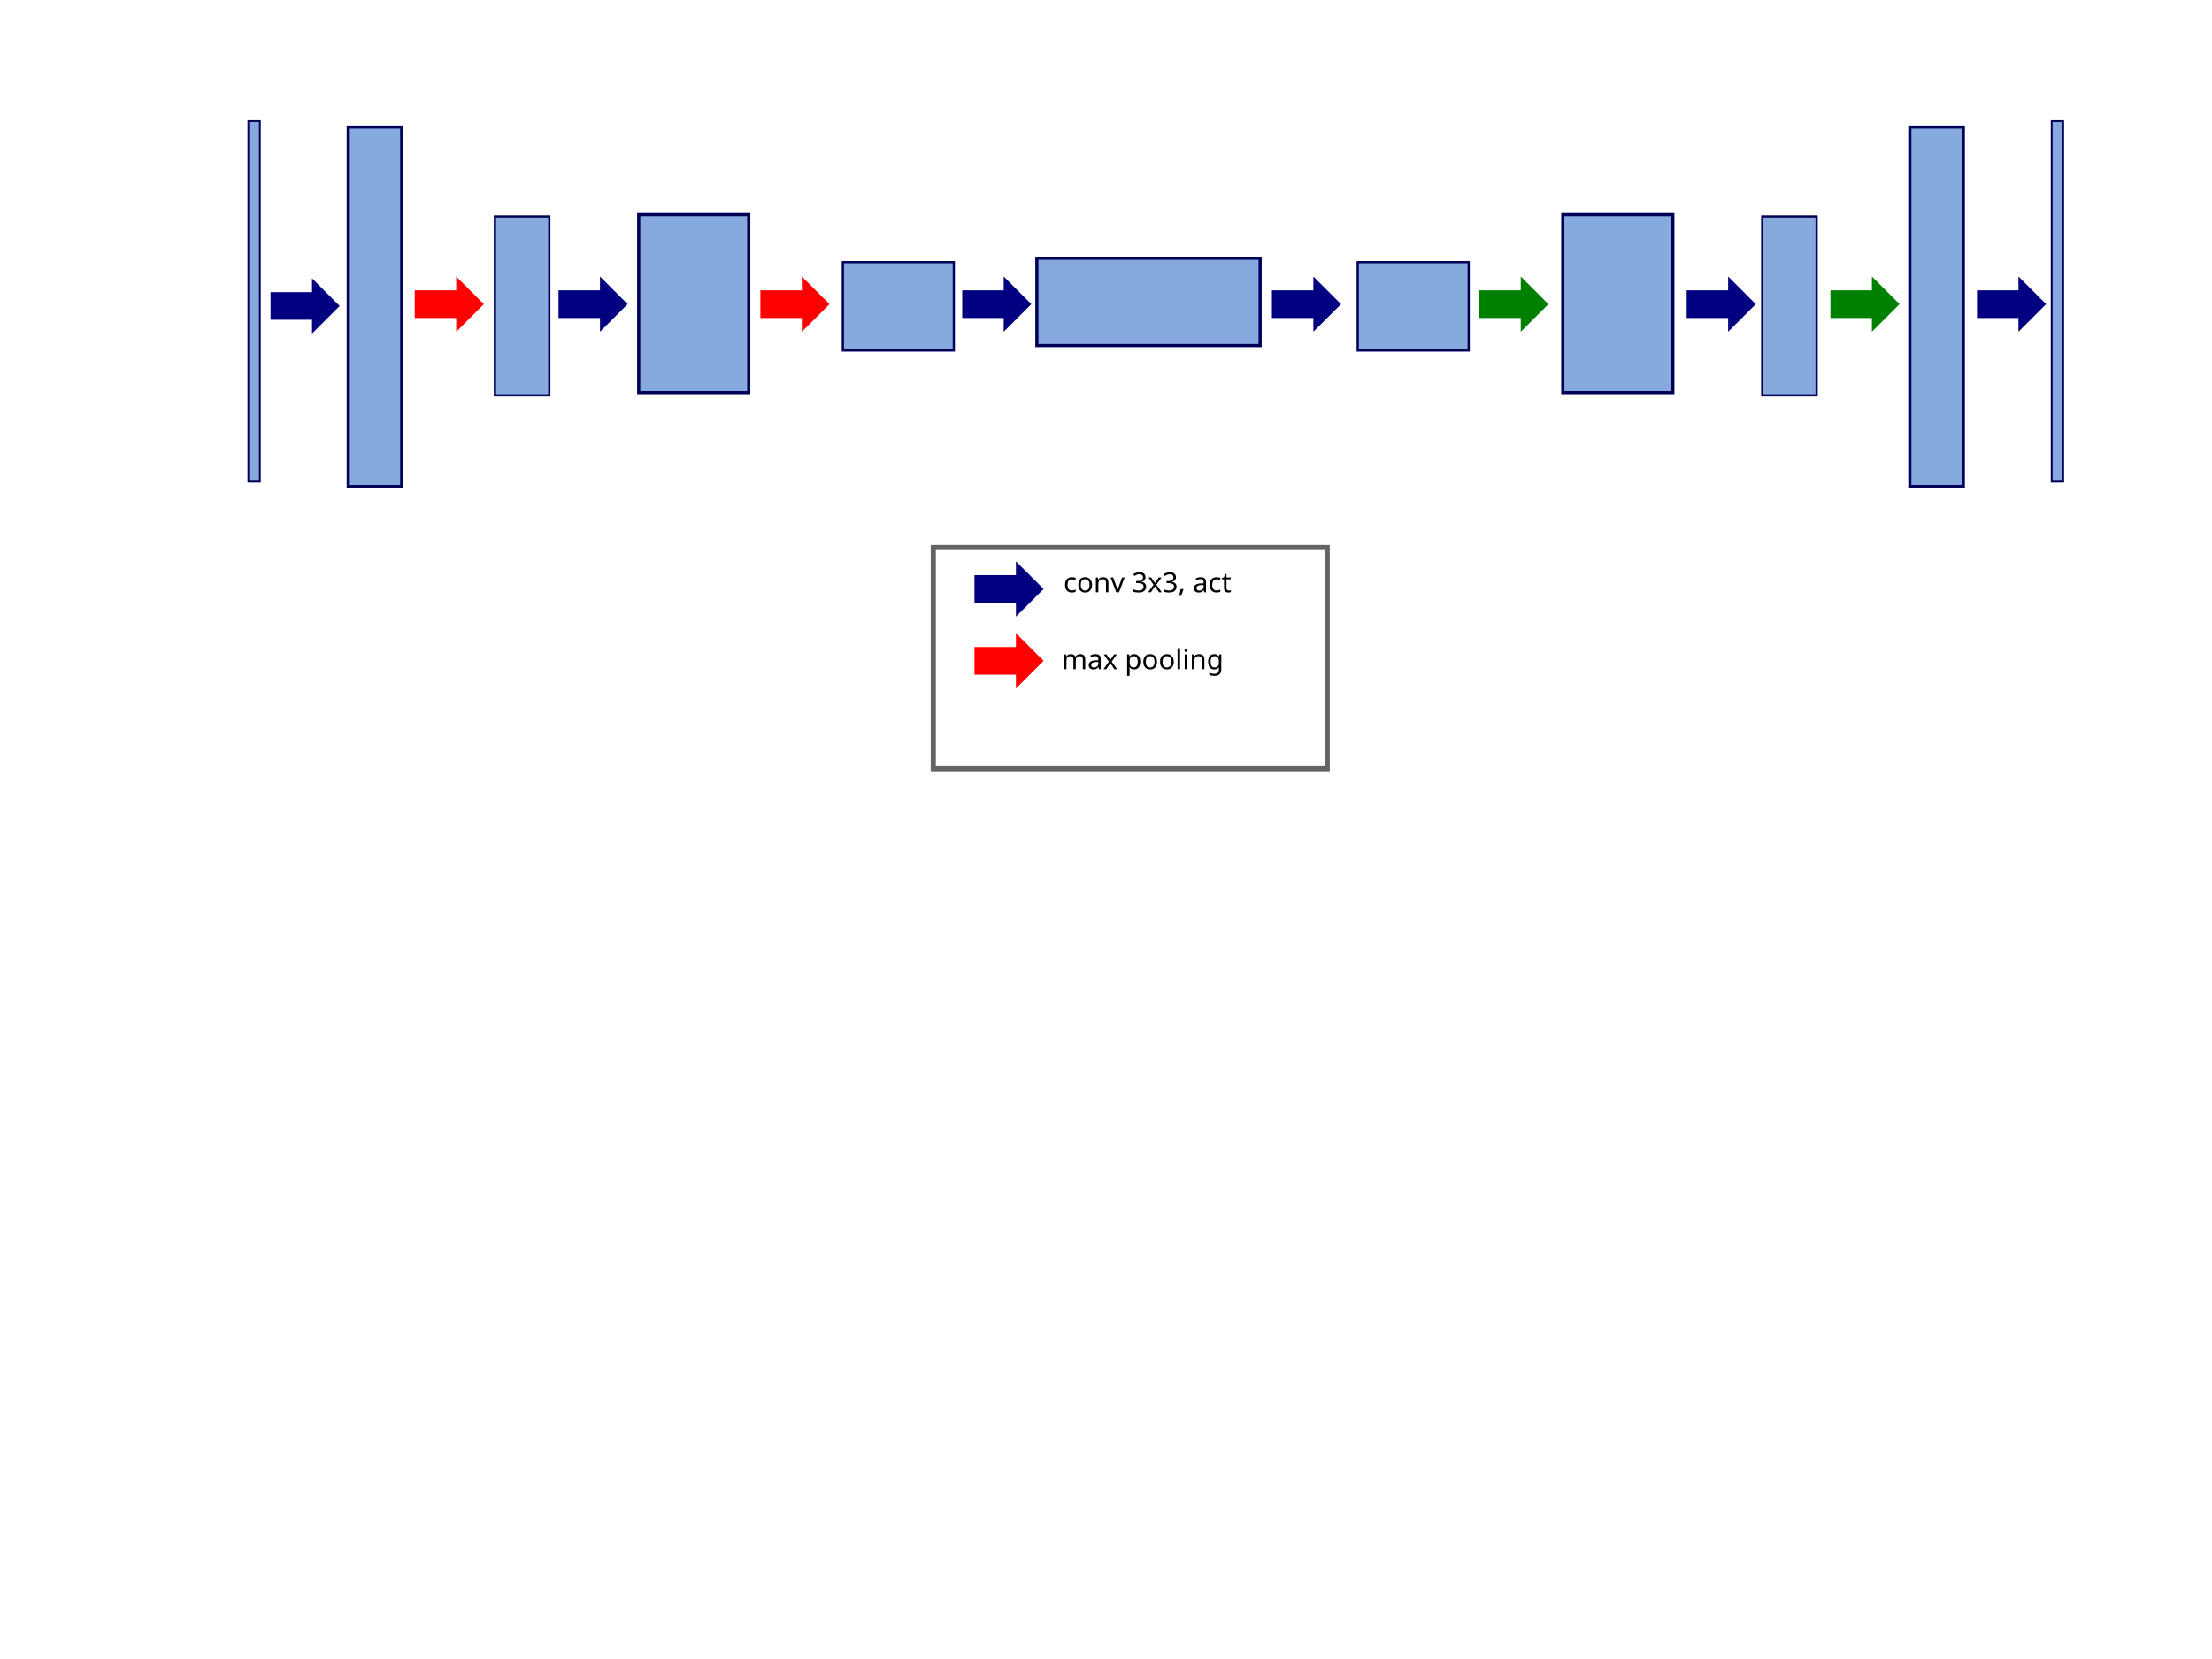
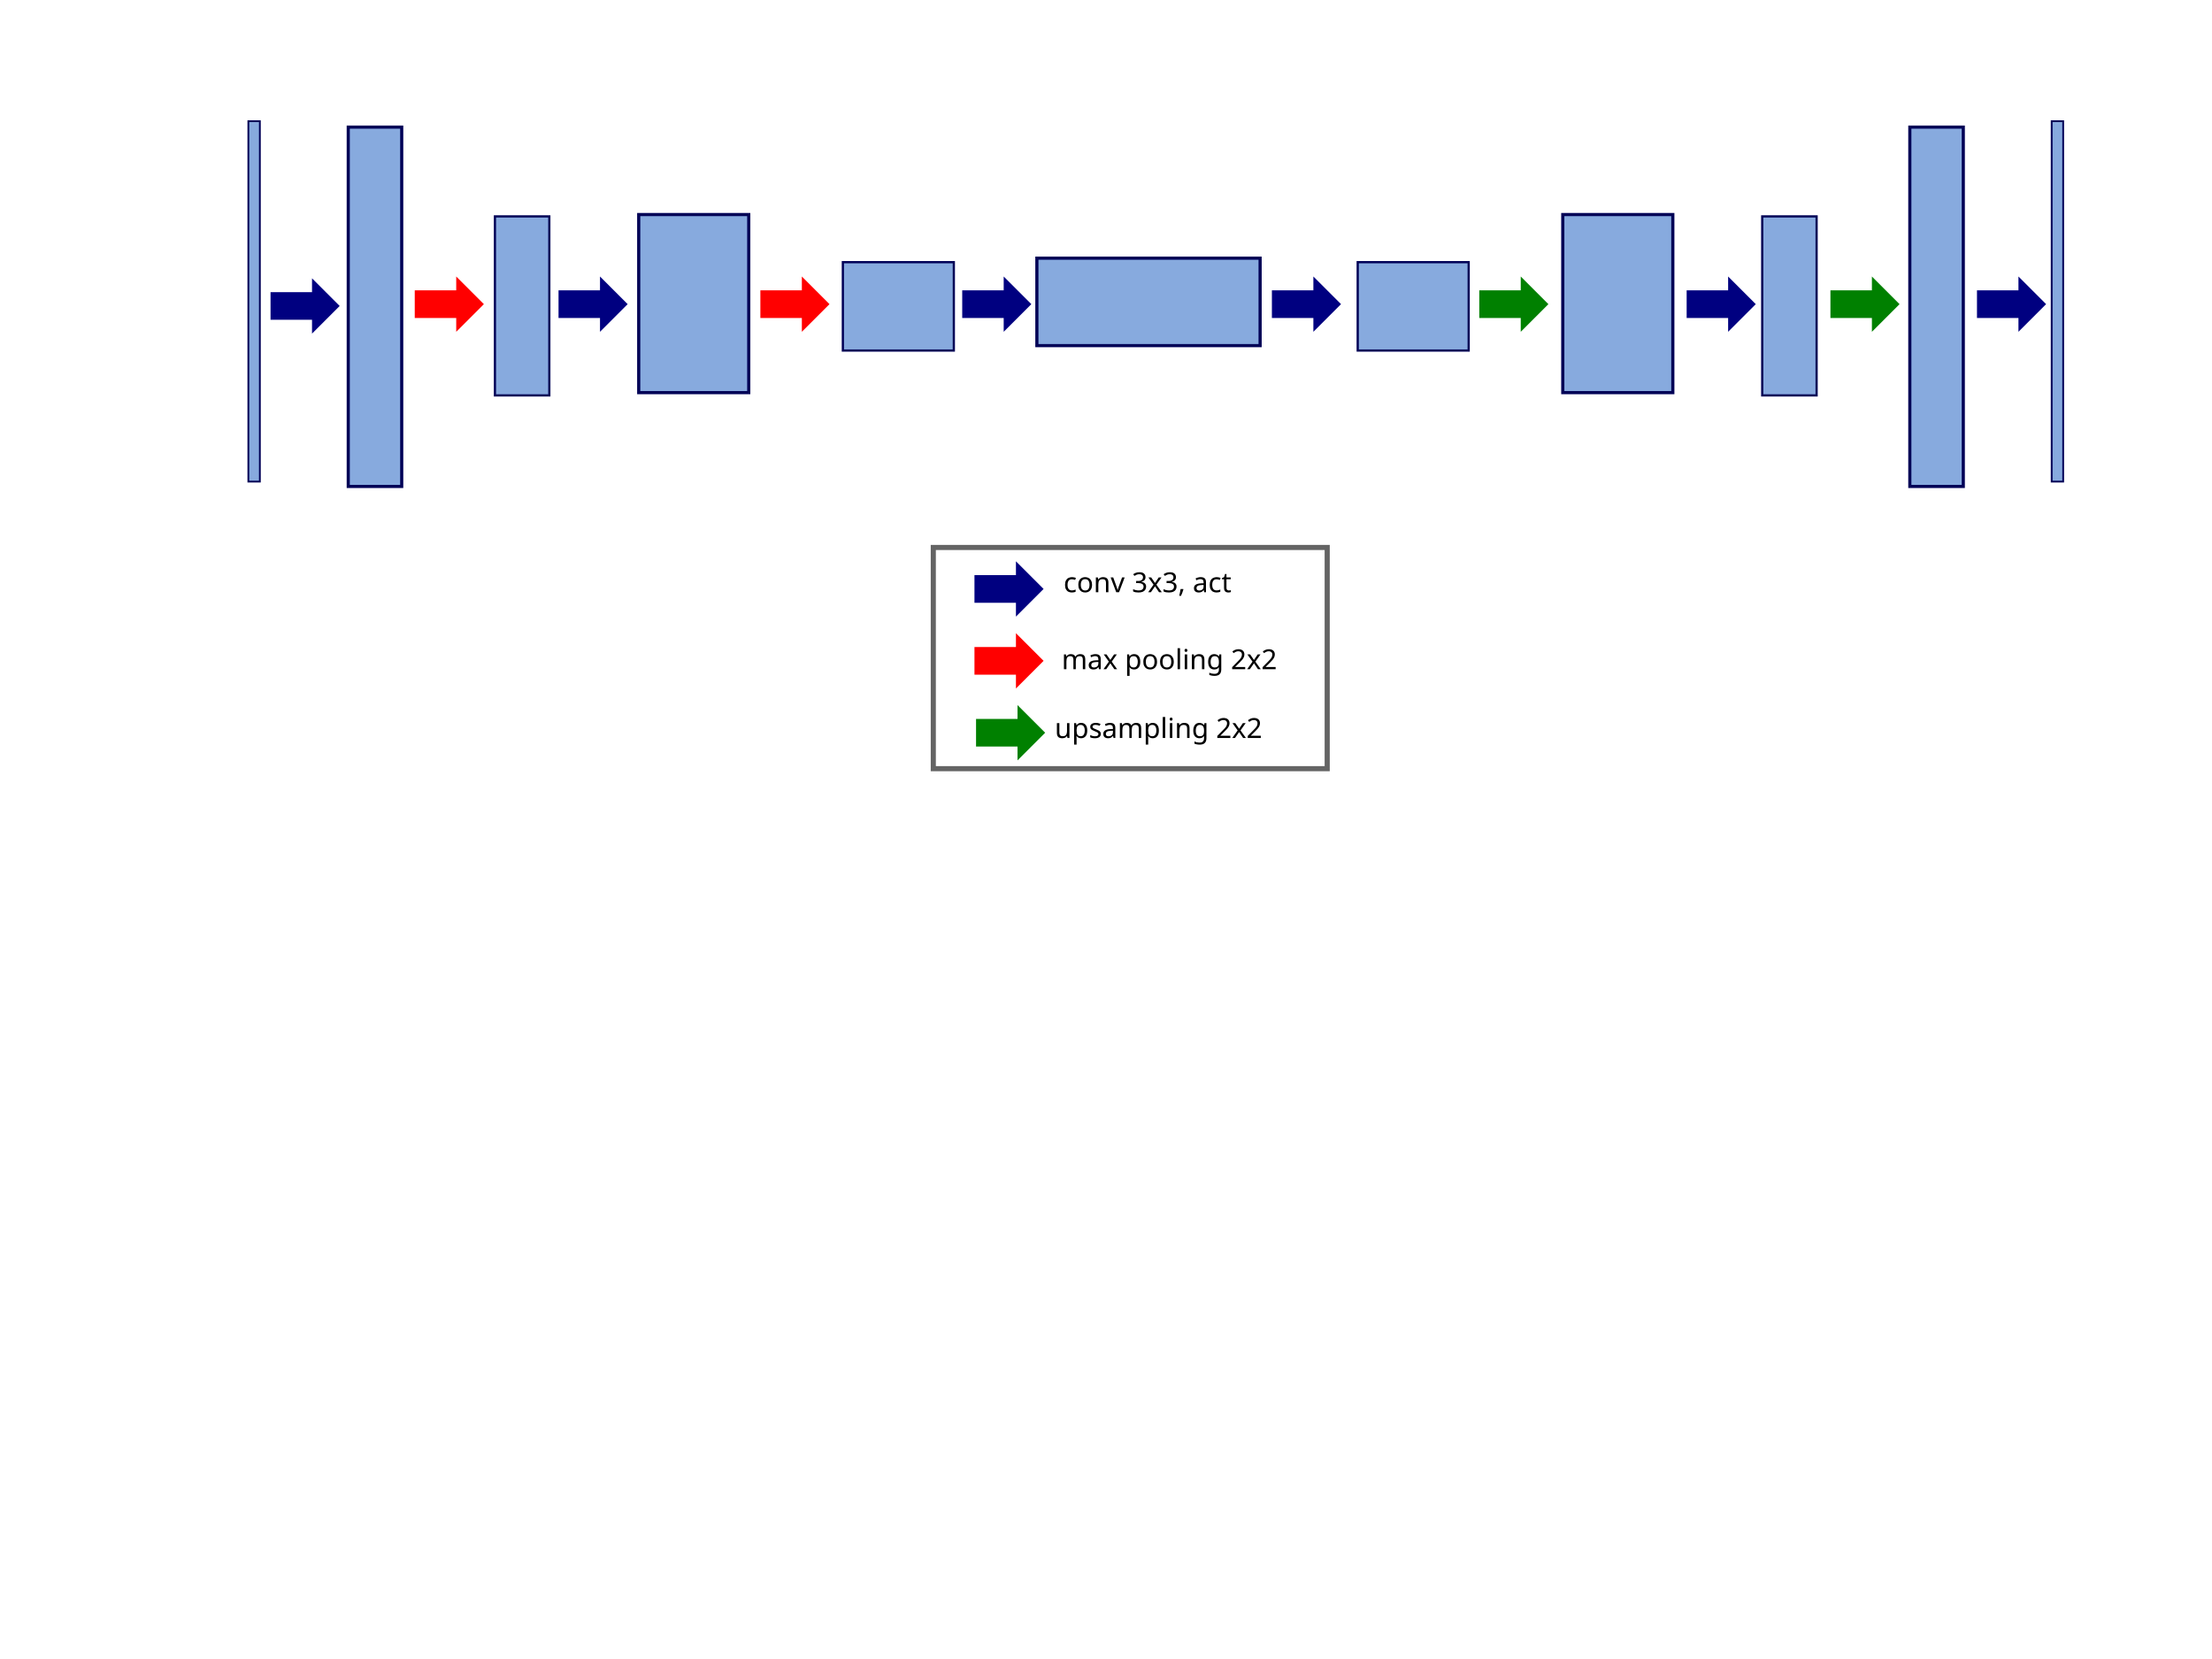
<svg xmlns="http://www.w3.org/2000/svg" xmlns:ns1="http://www.openswatchbook.org/uri/2009/osb" width="800" height="600" id="svg3708" version="1.1" viewBox="0 0 800 600">
  <defs id="defs3710">
    <linearGradient ns1:paint="solid" id="linearGradient4205">
      <stop id="stop4207" offset="0" style="stop-color:#008040;stop-opacity:1;" />
    </linearGradient>
  </defs>
  <g id="layer1">
    <rect y="45.971" x="125.946" height="129.96" width="19.34" id="rect4518" style="fill:#87aade;fill-opacity:1;stroke:#000056;stroke-width:1.129;stroke-opacity:1" />
    <rect y="43.823" x="89.823" height="130.354" width="4.159" id="rect4528" style="fill:#87aade;fill-opacity:1;stroke:#000056;stroke-width:0.646;stroke-opacity:1" />
    <path id="path4555" d="m 97.846,105.657 v 10 h 15 v 5 l 10,-10 -10,-10 v 5 z" style="fill:#000080;fill-opacity:1;fill-rule:evenodd;stroke:none;stroke-width:1px;stroke-linecap:butt;stroke-linejoin:miter;stroke-opacity:1" />
    <text id="text4766" y="242.027" x="383.95" style="font-style:normal;font-weight:normal;line-height:0%;font-family:sans-serif;letter-spacing:0px;word-spacing:0px;fill:#000000;fill-opacity:1;stroke:none;stroke-width:1px;stroke-linecap:butt;stroke-linejoin:miter;stroke-opacity:1" xml:space="preserve">
-       <tspan y="242.027" x="383.95" id="tspan4768" style="font-size:10px;line-height:1.25">max pooling</tspan>
+       <tspan y="242.027" x="383.95" id="tspan4768" style="font-size:10px;line-height:1.25">max pooling 2x2</tspan>
    </text>
    <path id="path4555-3-4-93" d="m 352.427,208 v 10 h 15 v 5 l 10,-10 -10,-10 v 5 z" style="fill:#000080;fill-opacity:1;fill-rule:evenodd;stroke:none;stroke-width:1px;stroke-linecap:butt;stroke-linejoin:miter;stroke-opacity:1" />
    <text id="text4766-6" y="214.182" x="384.639" style="font-style:normal;font-weight:normal;line-height:0%;font-family:sans-serif;letter-spacing:0px;word-spacing:0px;fill:#000000;fill-opacity:1;stroke:none;stroke-width:1px;stroke-linecap:butt;stroke-linejoin:miter;stroke-opacity:1" xml:space="preserve">
      <tspan y="214.182" x="384.639" id="tspan4768-8" style="font-size:10px;line-height:1.25">conv 3x3, act</tspan>
    </text>
    <rect y="198" x="337.537" height="80" width="142.463" id="rect4203" style="fill:none;fill-opacity:1;stroke:#000000;stroke-width:1.851;stroke-miterlimit:4;stroke-dasharray:none;stroke-opacity:0.608" />
    <path id="path4555-1" d="m 150,105 v 10 h 15 v 5 l 10,-10 -10,-10 v 5 z" style="fill:#ff0000;fill-opacity:1;fill-rule:evenodd;stroke:none;stroke-width:1px;stroke-linecap:butt;stroke-linejoin:miter;stroke-opacity:1" />
    <rect y="78.259" x="179" height="64.741" width="19.666" id="rect4518-0" style="fill:#87aade;fill-opacity:1;stroke:#000056;stroke-width:0.803;stroke-opacity:1" />
    <rect y="77.595" x="231" height="64.405" width="39.798" id="rect4518-0-6" style="fill:#87aade;fill-opacity:1;stroke:#000056;stroke-width:1.14;stroke-opacity:1" />
    <path id="path4555-8" d="m 202,105 v 10 h 15 v 5 l 10,-10 -10,-10 v 5 z" style="fill:#000080;fill-opacity:1;fill-rule:evenodd;stroke:none;stroke-width:1px;stroke-linecap:butt;stroke-linejoin:miter;stroke-opacity:1" />
    <path id="path4555-1-0" d="m 275,105 v 10 h 15 v 5 l 10,-10 -10,-10 v 5 z" style="fill:#ff0000;fill-opacity:1;fill-rule:evenodd;stroke:none;stroke-width:1px;stroke-linecap:butt;stroke-linejoin:miter;stroke-opacity:1" />
    <rect y="94.815" x="304.833" height="31.966" width="40.132" id="rect4518-0-6-5" style="fill:#87aade;fill-opacity:1;stroke:#000056;stroke-width:0.806;stroke-opacity:1" />
    <path id="path4555-8-6" d="m 348,105 v 10 h 15 v 5 l 10,-10 -10,-10 v 5 z" style="fill:#000080;fill-opacity:1;fill-rule:evenodd;stroke:none;stroke-width:1px;stroke-linecap:butt;stroke-linejoin:miter;stroke-opacity:1" />
    <rect y="93.365" x="375" height="31.635" width="80.738" id="rect4518-0-6-5-7" style="fill:#87aade;fill-opacity:1;stroke:#000056;stroke-width:1.138;stroke-opacity:1" />
    <path id="path4555-1-0-7" d="m 352.427,234 v 10 h 15 v 5 l 10,-10 -10,-10 v 5 z" style="fill:#ff0000;fill-opacity:1;fill-rule:evenodd;stroke:none;stroke-width:1px;stroke-linecap:butt;stroke-linejoin:miter;stroke-opacity:1" />
    <g id="g1095" transform="translate(206.1317,-115)">
      <rect transform="scale(-1,1)" style="fill:#87aade;fill-opacity:1;stroke:#000056;stroke-width:1.129;stroke-opacity:1" id="rect4518-4" width="19.34" height="129.96" x="-503.922" y="160.971" />
      <rect transform="scale(-1,1)" style="fill:#87aade;fill-opacity:1;stroke:#000056;stroke-width:0.646;stroke-opacity:1" id="rect4528-7" width="4.159" height="130.354" x="-540.045" y="158.823" />
      <rect transform="scale(-1,1)" style="fill:#87aade;fill-opacity:1;stroke:#000056;stroke-width:0.803;stroke-opacity:1" id="rect4518-0-4" width="19.666" height="64.741" x="-450.868" y="193.259" />
      <rect transform="scale(-1,1)" style="fill:#87aade;fill-opacity:1;stroke:#000056;stroke-width:1.14;stroke-opacity:1" id="rect4518-0-6-8" width="39.798" height="64.405" x="-398.868" y="192.595" />
      <rect transform="scale(-1,1)" style="fill:#87aade;fill-opacity:1;stroke:#000056;stroke-width:0.806;stroke-opacity:1" id="rect4518-0-6-5-5" width="40.132" height="31.966" x="-325.035" y="209.815" />
    </g>
    <path id="path4555-8-6-8" d="m 460,105 v 10 h 15 v 5 l 10,-10 -10,-10 v 5 z" style="fill:#000080;fill-opacity:1;fill-rule:evenodd;stroke:none;stroke-width:1px;stroke-linecap:butt;stroke-linejoin:miter;stroke-opacity:1" />
    <path id="path4555-8-6-8-2" d="m 610,105 v 10 h 15 v 5 l 10,-10 -10,-10 v 5 z" style="fill:#000080;fill-opacity:1;fill-rule:evenodd;stroke:none;stroke-width:1px;stroke-linecap:butt;stroke-linejoin:miter;stroke-opacity:1" />
    <path id="path4555-8-6-8-2-6" d="m 715,105 v 10 h 15 v 5 l 10,-10 -10,-10 v 5 z" style="fill:#000080;fill-opacity:1;fill-rule:evenodd;stroke:none;stroke-width:1px;stroke-linecap:butt;stroke-linejoin:miter;stroke-opacity:1" />
    <path id="path4555-1-0-7-0" d="m 535,105 v 10 h 15 v 5 l 10,-10 -10,-10 v 5 z" style="fill:#008000;fill-opacity:1;fill-rule:evenodd;stroke:none;stroke-width:1px;stroke-linecap:butt;stroke-linejoin:miter;stroke-opacity:1" />
    <path id="path4555-1-0-7-0-6" d="m 662,105 v 10 h 15 v 5 l 10,-10 -10,-10 v 5 z" style="fill:#008000;fill-opacity:1;fill-rule:evenodd;stroke:none;stroke-width:1px;stroke-linecap:butt;stroke-linejoin:miter;stroke-opacity:1" />
    <rect style="opacity:1;fill:none;fill-opacity:1;stroke:none;stroke-width:2.402;stroke-miterlimit:4;stroke-dasharray:none;stroke-dashoffset:0;stroke-opacity:1" id="rect1205" width="680" height="260" x="78" y="30" />
+     <path id="path4555-1-0-7-0-2" d="m 353,260 v 10 h 15 v 5 l 10,-10 -10,-10 v 5 z" style="fill:#008000;fill-opacity:1;fill-rule:evenodd;stroke:none;stroke-width:1px;stroke-linecap:butt;stroke-linejoin:miter;stroke-opacity:1" />
+     <text id="text4766-68" y="266.895" x="381.45" style="font-style:normal;font-weight:normal;line-height:0%;font-family:sans-serif;letter-spacing:0px;word-spacing:0px;fill:#000000;fill-opacity:1;stroke:none;stroke-width:1px;stroke-linecap:butt;stroke-linejoin:miter;stroke-opacity:1" xml:space="preserve">
+       <tspan y="266.895" x="381.45" id="tspan4768-9" style="font-size:10px;line-height:1.25">upsampling 2x2</tspan>
+     </text>
  </g>
</svg>
